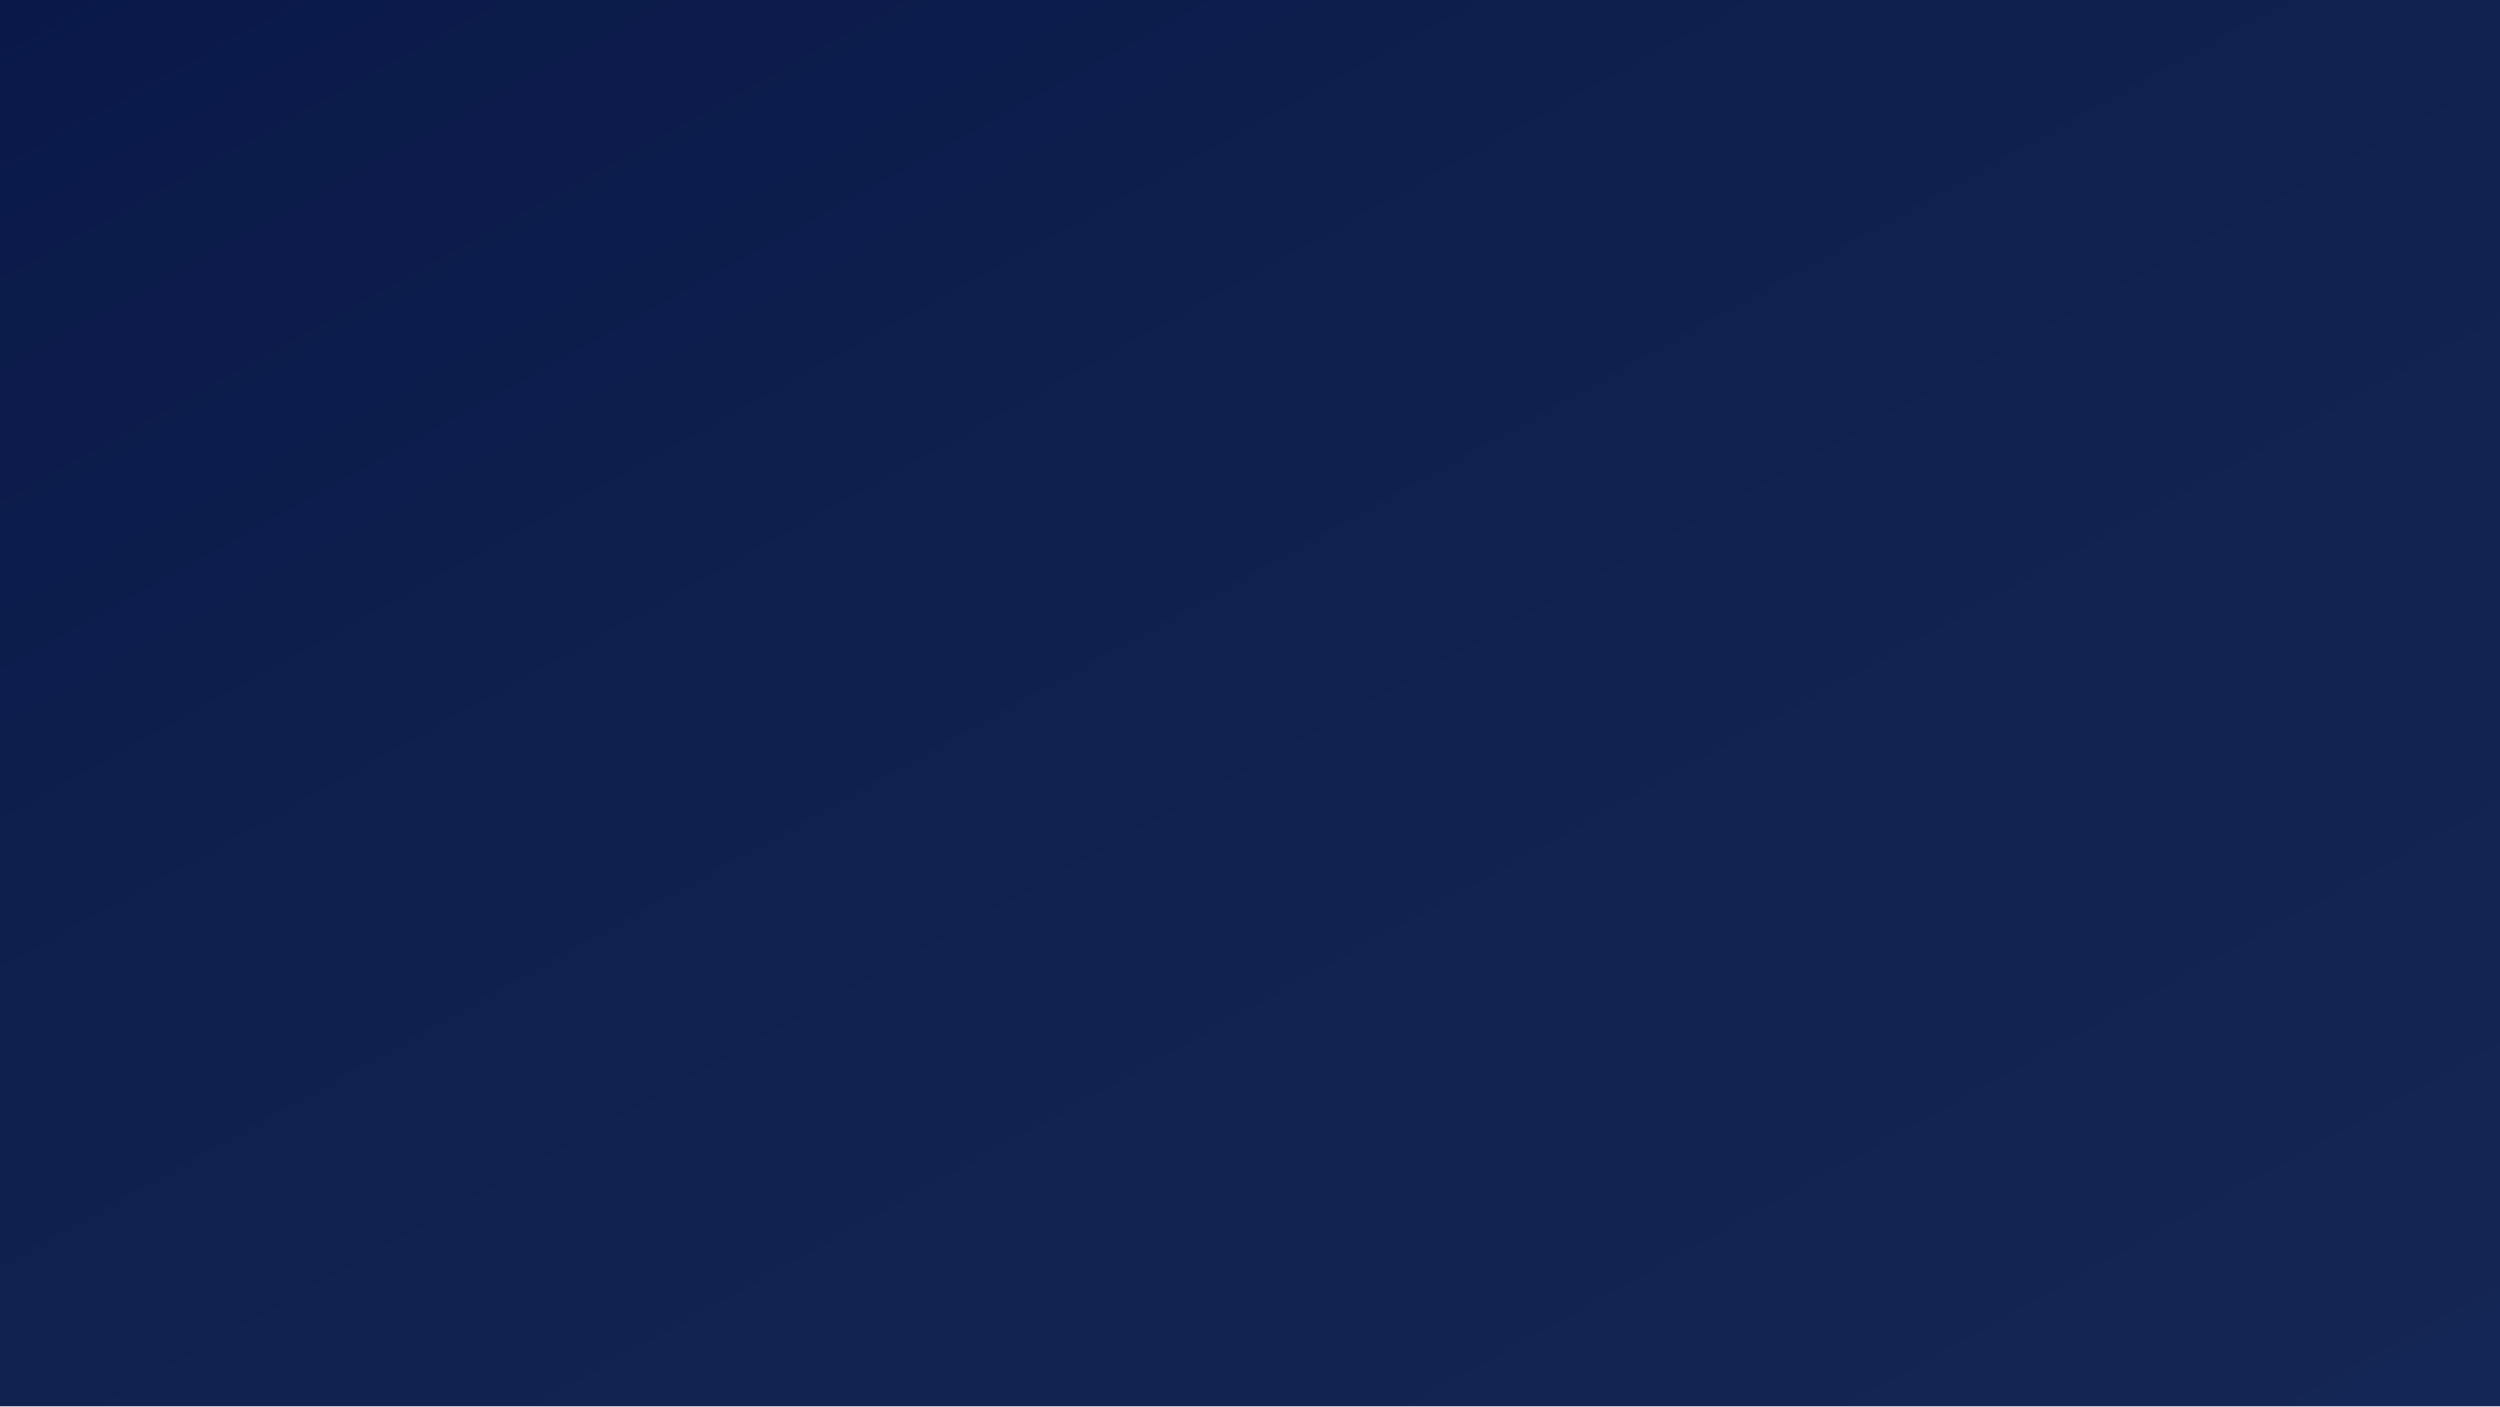
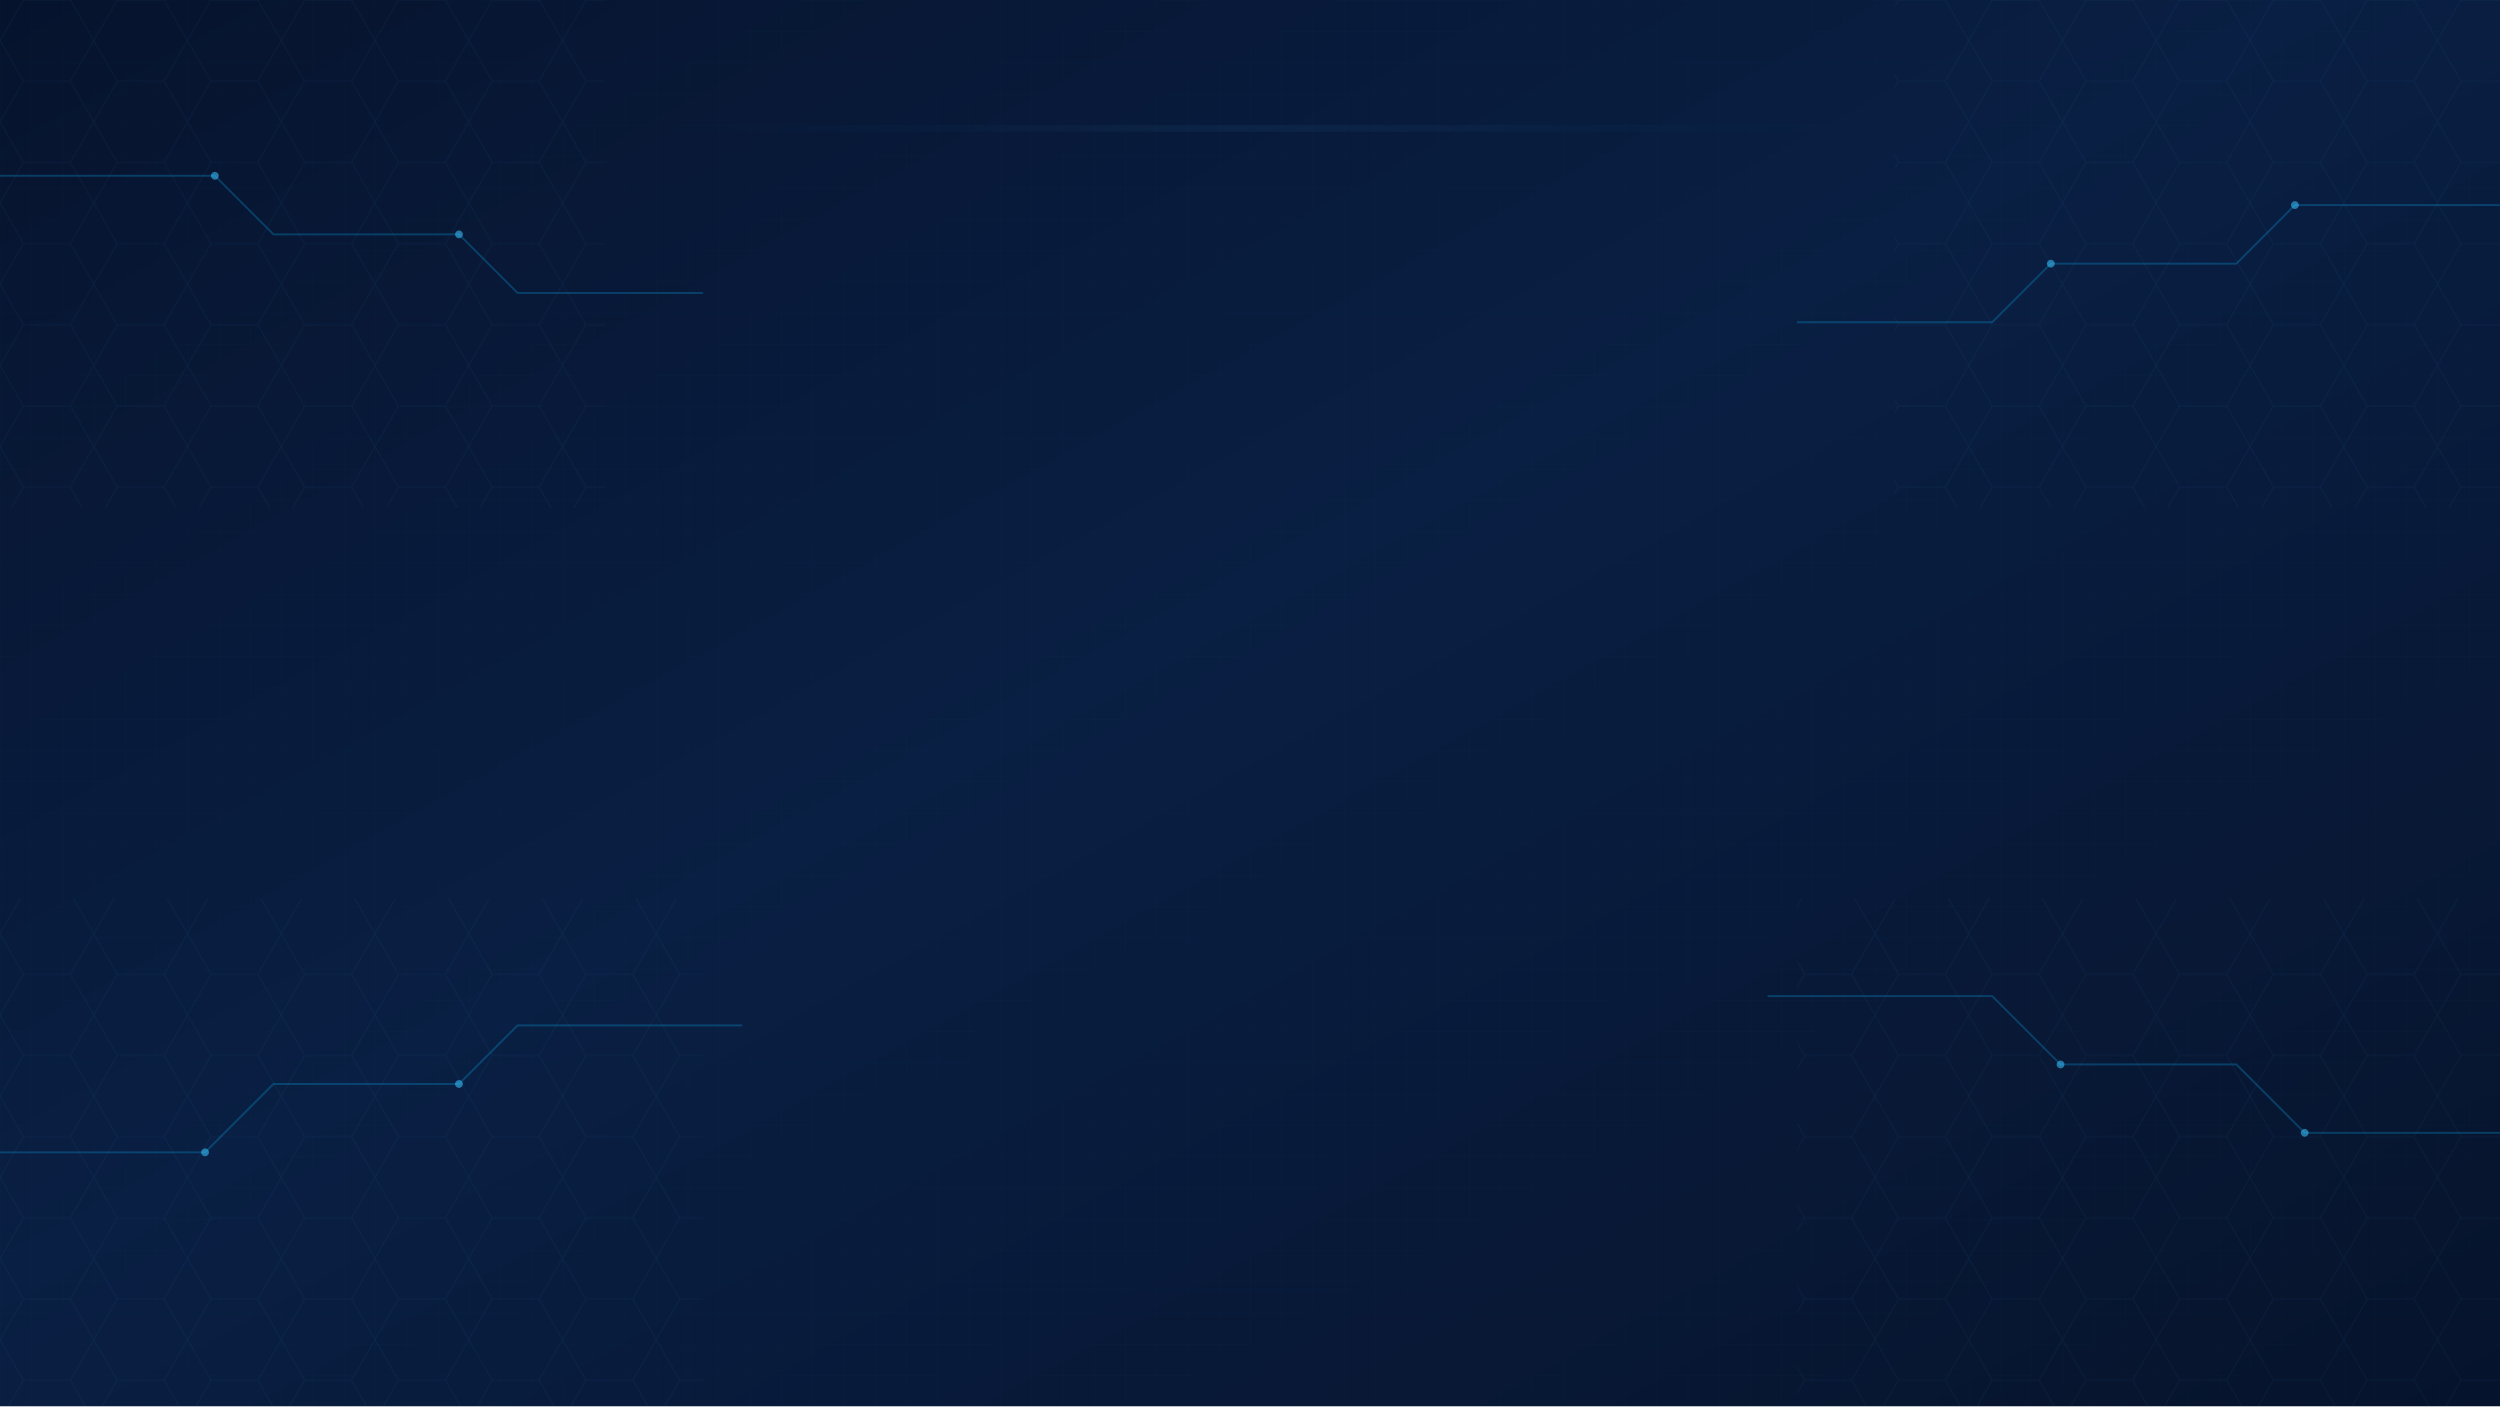
<svg xmlns="http://www.w3.org/2000/svg" width="2560" height="1440" viewBox="0 0 2560 1440">
  <defs>
    <linearGradient id="base" x1="0" y1="0" x2="1" y2="1">
-       <stop offset="0" stop-color="#020617" />
-       <stop offset="0.48" stop-color="#0b1220" />
-       <stop offset="1" stop-color="#111827" />
+       <stop offset="0" stop-color="#020816" />
+       <stop offset="0.46" stop-color="#06152e" />
+       <stop offset="1" stop-color="#020814" />
    </linearGradient>
-     <radialGradient id="glow-a" cx="0" cy="0" r="1" gradientTransform="translate(430 210) rotate(30) scale(980 720)">
-       <stop offset="0" stop-color="#2563eb" stop-opacity=".72" />
-       <stop offset=".46" stop-color="#1d4ed8" stop-opacity=".28" />
+     <radialGradient id="blueGlow" cx="0" cy="0" r="1" gradientTransform="translate(420 170) rotate(25) scale(980 720)">
+       <stop offset="0" stop-color="#0ea5e9" stop-opacity=".26" />
+       <stop offset=".5" stop-color="#2563eb" stop-opacity=".10" />
      <stop offset="1" stop-color="#1e3a8a" stop-opacity="0" />
    </radialGradient>
-     <radialGradient id="glow-b" cx="0" cy="0" r="1" gradientTransform="translate(2190 1160) rotate(210) scale(980 690)">
-       <stop offset="0" stop-color="#0d9488" stop-opacity=".58" />
-       <stop offset=".48" stop-color="#0f766e" stop-opacity=".22" />
-       <stop offset="1" stop-color="#134e4a" stop-opacity="0" />
+     <radialGradient id="cyanGlow" cx="0" cy="0" r="1" gradientTransform="translate(2190 1260) rotate(210) scale(980 700)">
+       <stop offset="0" stop-color="#06b6d4" stop-opacity=".22" />
+       <stop offset=".55" stop-color="#0891b2" stop-opacity=".08" />
+       <stop offset="1" stop-color="#164e63" stop-opacity="0" />
    </radialGradient>
-     <radialGradient id="glow-c" cx="0" cy="0" r="1" gradientTransform="translate(1610 360) rotate(150) scale(760 560)">
-       <stop offset="0" stop-color="#7c3aed" stop-opacity=".24" />
-       <stop offset=".55" stop-color="#4f46e5" stop-opacity=".10" />
-       <stop offset="1" stop-color="#312e81" stop-opacity="0" />
-     </radialGradient>
-     <radialGradient id="glow-d" cx="0" cy="0" r="1" gradientTransform="translate(1250 1100) rotate(90) scale(760 980)">
-       <stop offset="0" stop-color="#334155" stop-opacity=".38" />
-       <stop offset="1" stop-color="#334155" stop-opacity="0" />
-     </radialGradient>
+     <pattern id="hexGrid" width="96" height="83.138" patternUnits="userSpaceOnUse">
+       <path d="M24 0H72L96 41.569 72 83.138H24L0 41.569Z" fill="none" stroke="#38bdf8" stroke-opacity=".11" stroke-width="1" />
+     </pattern>
+     <pattern id="microGrid" width="32" height="32" patternUnits="userSpaceOnUse">
+       <path d="M32 0H0V32" fill="none" stroke="#0ea5e9" stroke-opacity=".025" stroke-width="1" />
+     </pattern>
+     <linearGradient id="lineGlow" x1="0" y1="0" x2="1" y2="0">
+       <stop offset="0" stop-color="#0ea5e9" stop-opacity="0" />
+       <stop offset=".5" stop-color="#38bdf8" stop-opacity=".65" />
+       <stop offset="1" stop-color="#0ea5e9" stop-opacity="0" />
+     </linearGradient>
+     <filter id="softGlow" x="-50%" y="-50%" width="200%" height="200%">
+       <feGaussianBlur stdDeviation="5" />
+     </filter>
  </defs>
  <rect width="2560" height="1440" fill="url(#base)" />
-   <rect width="2560" height="1440" fill="url(#glow-a)" />
-   <rect width="2560" height="1440" fill="url(#glow-b)" />
-   <rect width="2560" height="1440" fill="url(#glow-c)" />
-   <rect width="2560" height="1440" fill="url(#glow-d)" />
+   <rect width="2560" height="1440" fill="url(#blueGlow)" />
+   <rect width="2560" height="1440" fill="url(#cyanGlow)" />
+   <rect width="2560" height="1440" fill="url(#microGrid)" />
+   <g opacity=".52">
+     <rect x="0" y="0" width="620" height="520" fill="url(#hexGrid)" />
+     <rect x="1940" y="0" width="620" height="520" fill="url(#hexGrid)" />
+     <rect x="0" y="920" width="720" height="520" fill="url(#hexGrid)" />
+     <rect x="1840" y="920" width="720" height="520" fill="url(#hexGrid)" />
+   </g>
+   <g fill="none" stroke="#0ea5e9" stroke-width="2" stroke-opacity=".28">
+     <path d="M0 180H220L280 240H470L530 300H720" />
+     <path d="M2560 210H2350L2290 270H2100L2040 330H1840" />
+     <path d="M0 1180H210L280 1110H470L530 1050H760" />
+     <path d="M2560 1160H2360L2290 1090H2110L2040 1020H1810" />
+   </g>
+   <g fill="#38bdf8" fill-opacity=".58">
+     <circle cx="220" cy="180" r="4" />
+     <circle cx="470" cy="240" r="4" />
+     <circle cx="2350" cy="210" r="4" />
+     <circle cx="2100" cy="270" r="4" />
+     <circle cx="210" cy="1180" r="4" />
+     <circle cx="470" cy="1110" r="4" />
+     <circle cx="2360" cy="1160" r="4" />
+     <circle cx="2110" cy="1090" r="4" />
+   </g>
+   <rect x="680" y="130" width="1200" height="3" rx="1.5" fill="url(#lineGlow)" filter="url(#softGlow)" opacity=".55" />
+   <rect x="830" y="1320" width="900" height="2" rx="1" fill="url(#lineGlow)" filter="url(#softGlow)" opacity=".28" />
</svg>
